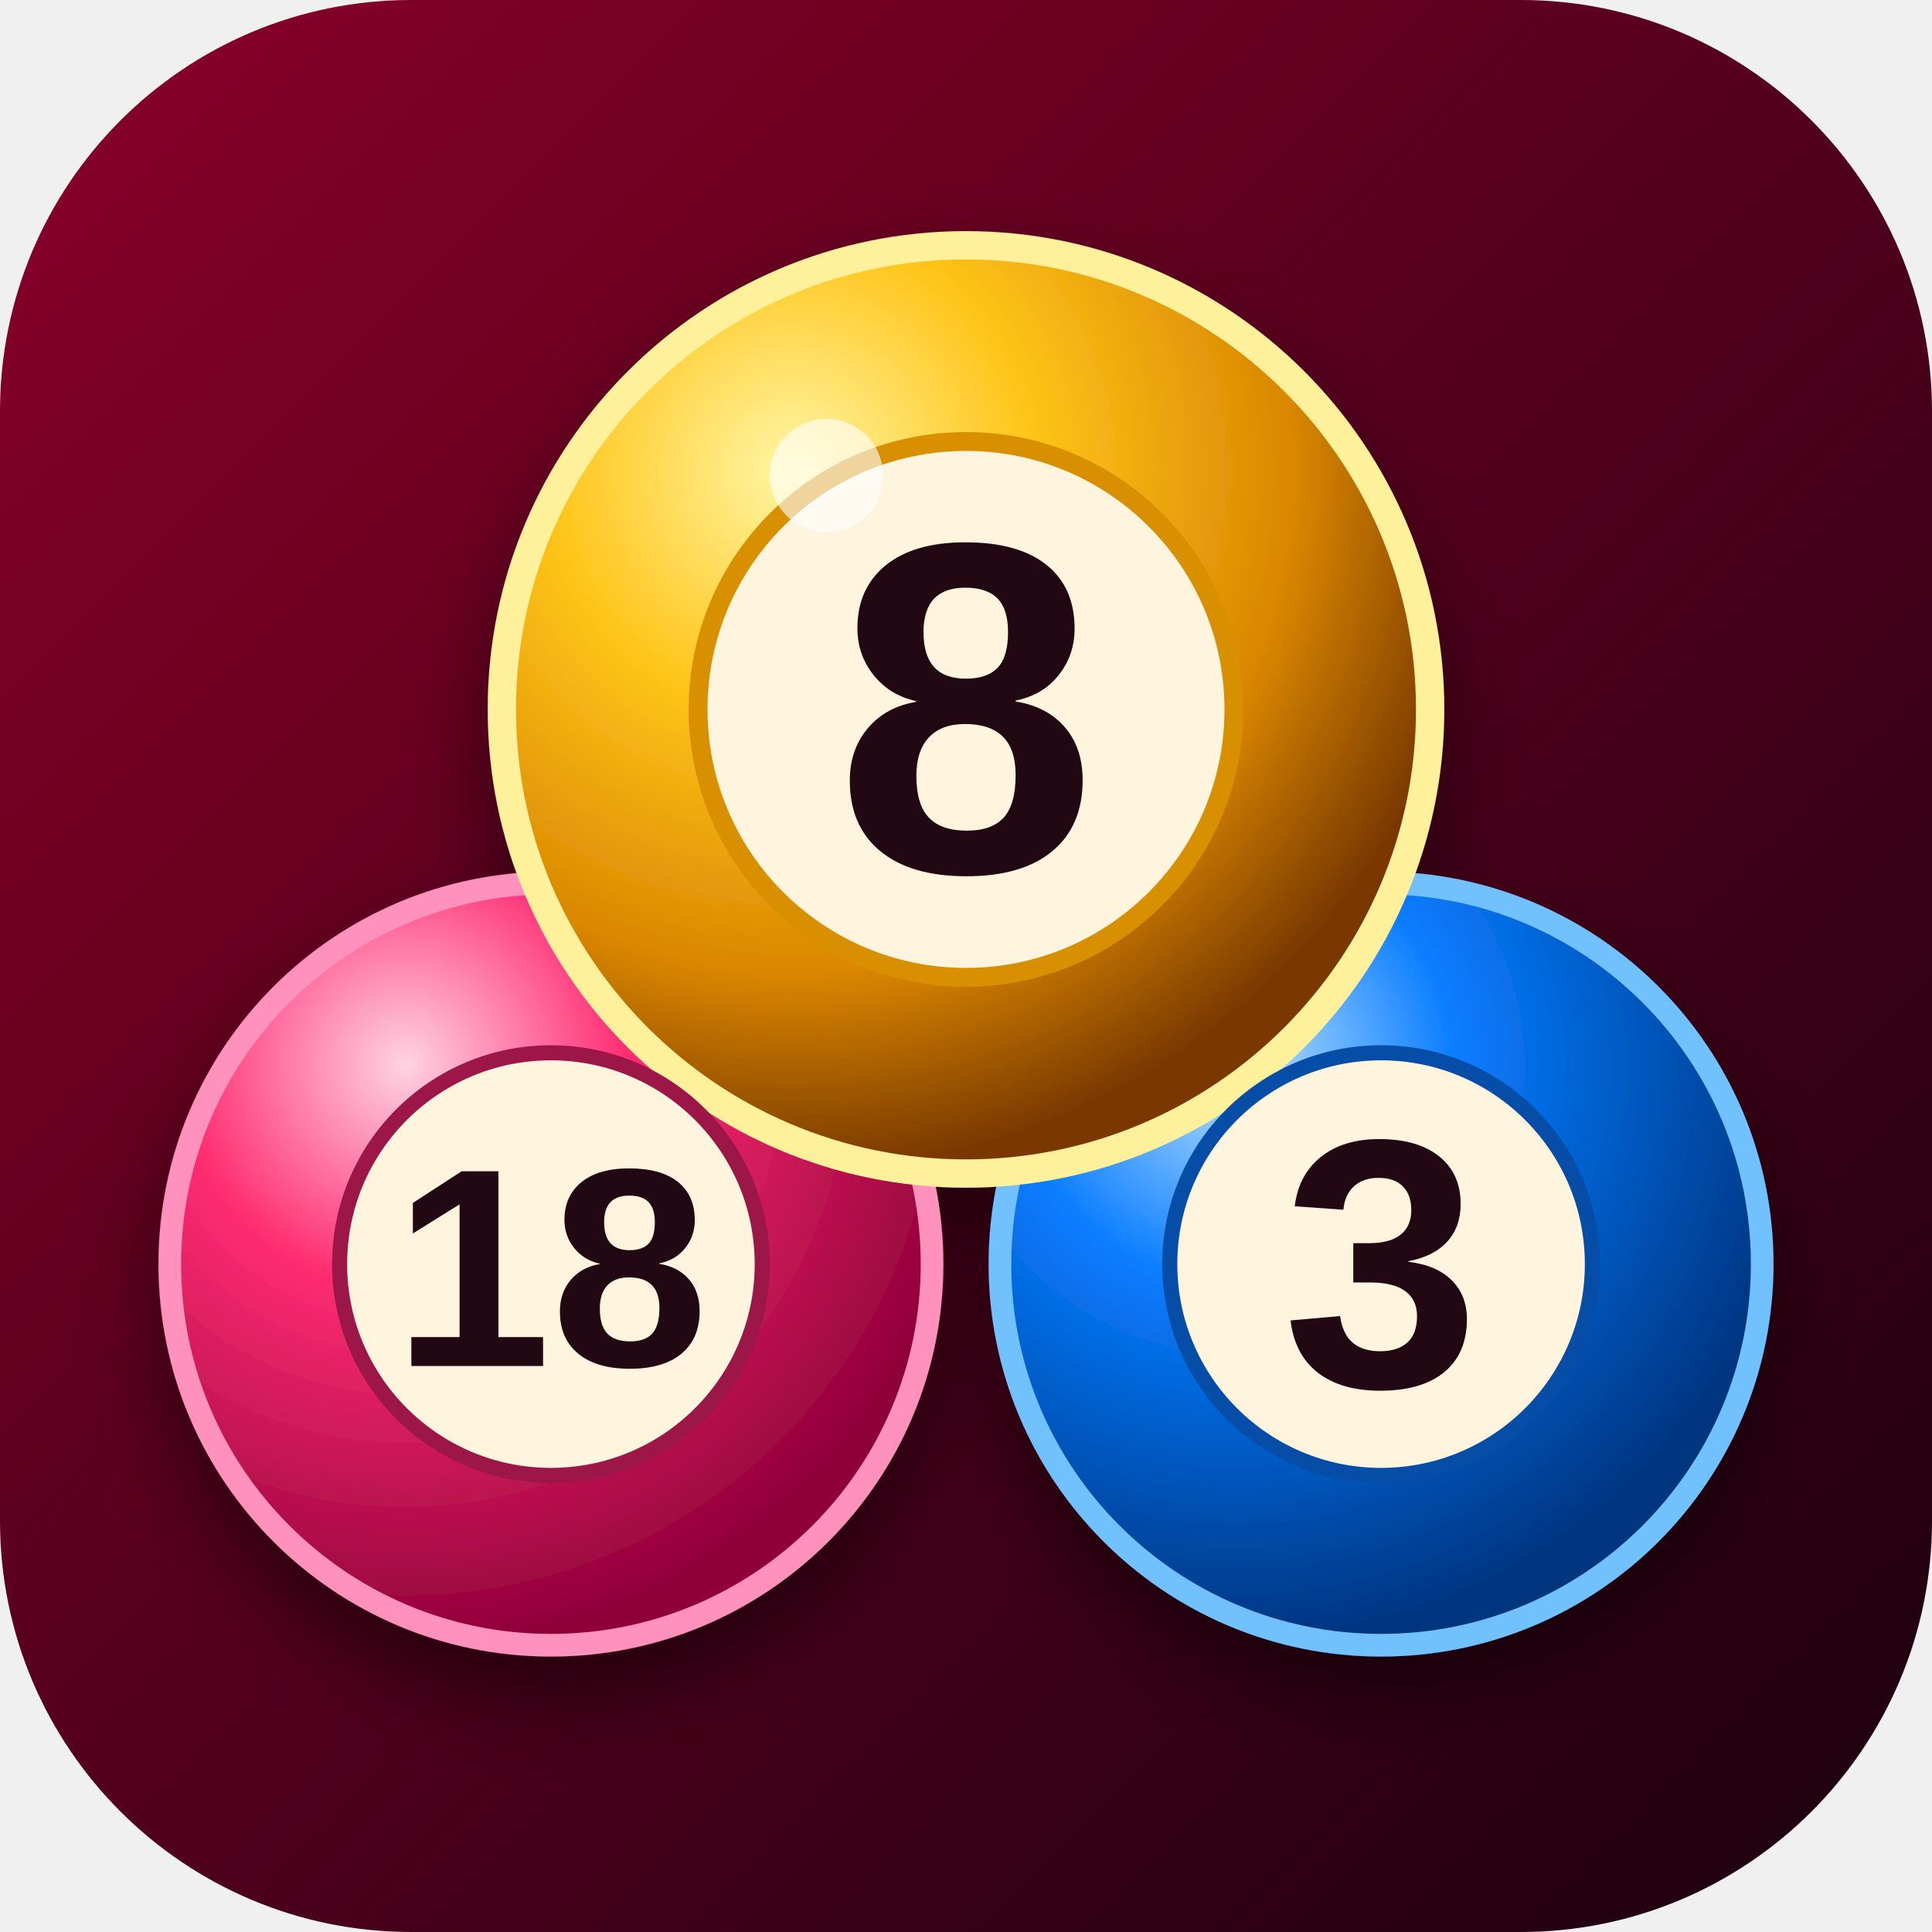
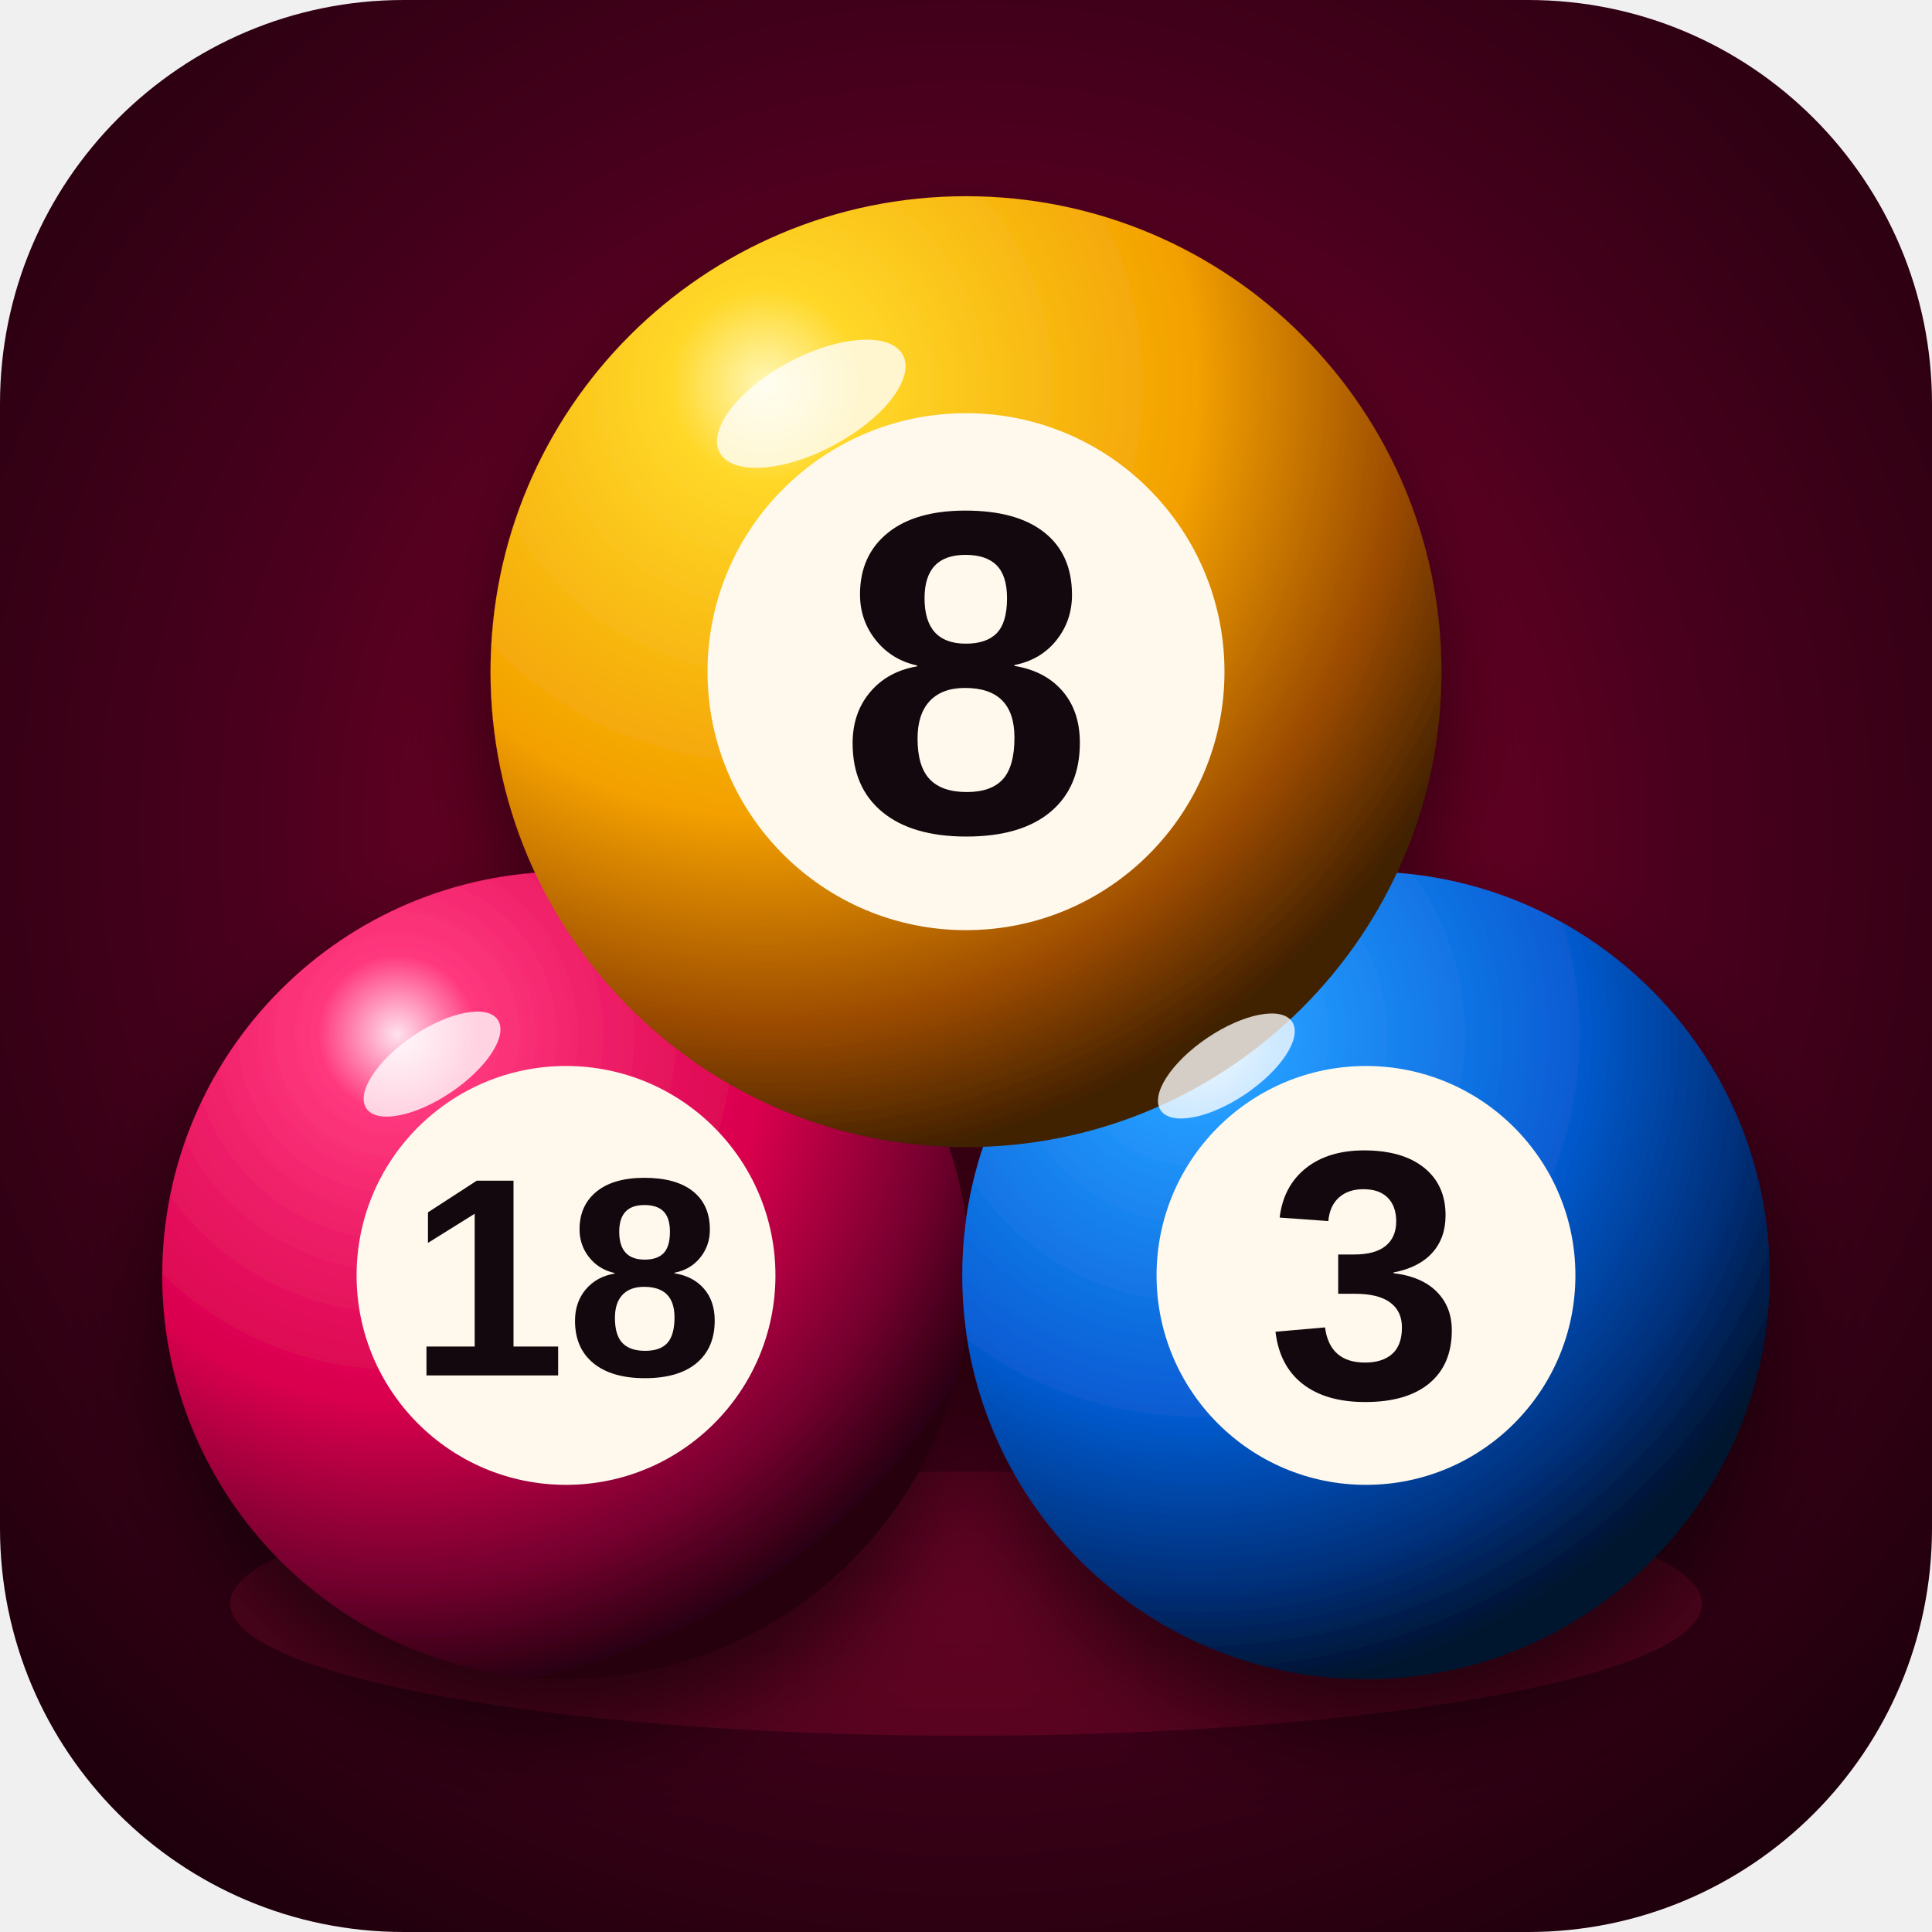
- <svg xmlns="http://www.w3.org/2000/svg" viewBox="0 0 1024 1024" role="img" aria-label="Loto Simulator — шары 18, 8 и 3">
+ <svg xmlns="http://www.w3.org/2000/svg" viewBox="0 0 1024 1024" role="img" aria-label="Loto Simulator — объёмные лотерейные шары 8, 18 и 3">
  <defs>
-     <linearGradient id="bg" x1="0" y1="0" x2="1" y2="1">
-       <stop stop-color="#8b002b" />
-       <stop offset="1" stop-color="#19000d" />
-     </linearGradient>
-     <radialGradient id="gold" cx="31%" cy="24%" r="76%">
-       <stop stop-color="#fff6a6" />
-       <stop offset=".34" stop-color="#ffc51a" />
-       <stop offset=".72" stop-color="#d98700" />
-       <stop offset="1" stop-color="#7a3900" />
+     <radialGradient id="bg" cx="50%" cy="43%" r="72%">
+       <stop stop-color="#9d002f" />
+       <stop offset=".5" stop-color="#4b001d" />
+       <stop offset="1" stop-color="#160009" />
    </radialGradient>
-     <radialGradient id="rose" cx="31%" cy="24%" r="76%">
-       <stop stop-color="#ffd3e2" />
-       <stop offset=".38" stop-color="#ff2d73" />
-       <stop offset="1" stop-color="#8f0038" />
+     <radialGradient id="gold" cx="29%" cy="20%" r="82%">
+       <stop stop-color="#fff8b8" />
+       <stop offset=".12" stop-color="#ffd829" />
+       <stop offset=".55" stop-color="#f3a000" />
+       <stop offset=".82" stop-color="#9a4a00" />
+       <stop offset="1" stop-color="#402000" />
    </radialGradient>
-     <radialGradient id="blue" cx="31%" cy="24%" r="76%">
-       <stop stop-color="#bfe4ff" />
-       <stop offset=".38" stop-color="#087cff" />
-       <stop offset="1" stop-color="#00347f" />
+     <radialGradient id="red" cx="29%" cy="20%" r="82%">
+       <stop stop-color="#ffe2ed" />
+       <stop offset=".12" stop-color="#ff387d" />
+       <stop offset=".56" stop-color="#d9004d" />
+       <stop offset=".84" stop-color="#71002d" />
+       <stop offset="1" stop-color="#280011" />
    </radialGradient>
-     <filter id="shadow">
-       <feDropShadow dx="0" dy="22" stdDeviation="22" flood-color="#000" flood-opacity=".5" />
+     <radialGradient id="blue" cx="29%" cy="20%" r="82%">
+       <stop stop-color="#d8f1ff" />
+       <stop offset=".12" stop-color="#259cff" />
+       <stop offset=".56" stop-color="#075ed5" />
+       <stop offset=".84" stop-color="#002f79" />
+       <stop offset="1" stop-color="#00132f" />
+     </radialGradient>
+     <filter id="shadow" x="-30%" y="-30%" width="160%" height="180%">
+       <feDropShadow dx="0" dy="26" stdDeviation="25" flood-color="#000" flood-opacity=".58" />
    </filter>
  </defs>
-   <rect width="1024" height="1024" rx="218" fill="url(#bg)" />
+   <rect width="1024" height="1024" rx="214" fill="url(#bg)" />
+   <ellipse cx="512" cy="850" rx="390" ry="70" fill="#ff164f" opacity=".15" />
  <g filter="url(#shadow)">
-     <circle cx="292" cy="670" r="202" fill="url(#rose)" stroke="#ff91bd" stroke-width="12" />
-     <circle cx="732" cy="670" r="202" fill="url(#blue)" stroke="#72c1ff" stroke-width="12" />
-     <circle cx="512" cy="376" r="246" fill="url(#gold)" stroke="#fff19b" stroke-width="15" />
+     <circle cx="300" cy="676" r="214" fill="url(#red)" />
+     <circle cx="724" cy="676" r="214" fill="url(#blue)" />
+     <circle cx="512" cy="356" r="252" fill="url(#gold)" />
  </g>
-   <circle cx="292" cy="670" r="112" fill="#fff5df" stroke="#9c1648" stroke-width="8" />
-   <circle cx="732" cy="670" r="112" fill="#fff5df" stroke="#064da8" stroke-width="8" />
-   <circle cx="512" cy="376" r="142" fill="#fff5df" stroke="#d88f00" stroke-width="10" />
-   <g text-anchor="middle" font-family="Arial,Helvetica,sans-serif" font-weight="900" fill="#210813">
-     <text x="292" y="724" font-size="150">18</text>
-     <text x="732" y="735" font-size="188">3</text>
-     <text x="512" y="462" font-size="250">8</text>
+   <g fill="#fff9ed">
+     <circle cx="300" cy="676" r="111" />
+     <circle cx="724" cy="676" r="111" />
+     <circle cx="512" cy="356" r="137" />
  </g>
-   <circle cx="438" cy="252" r="30" fill="#fff" opacity=".62" />
+   <g text-anchor="middle" font-family="Arial,Helvetica,sans-serif" font-weight="900" fill="#12080d">
+     <text x="300" y="729" font-size="150">18</text>
+     <text x="724" y="741" font-size="188">3</text>
+     <text x="512" y="441" font-size="244">8</text>
+   </g>
+   <g fill="#fff" opacity=".78">
+     <ellipse cx="430" cy="214" rx="55" ry="25" transform="rotate(-28 430 214)" />
+     <ellipse cx="229" cy="564" rx="42" ry="18" transform="rotate(-34 229 564)" />
+     <ellipse cx="650" cy="565" rx="42" ry="18" transform="rotate(-34 650 565)" />
+   </g>
</svg>
